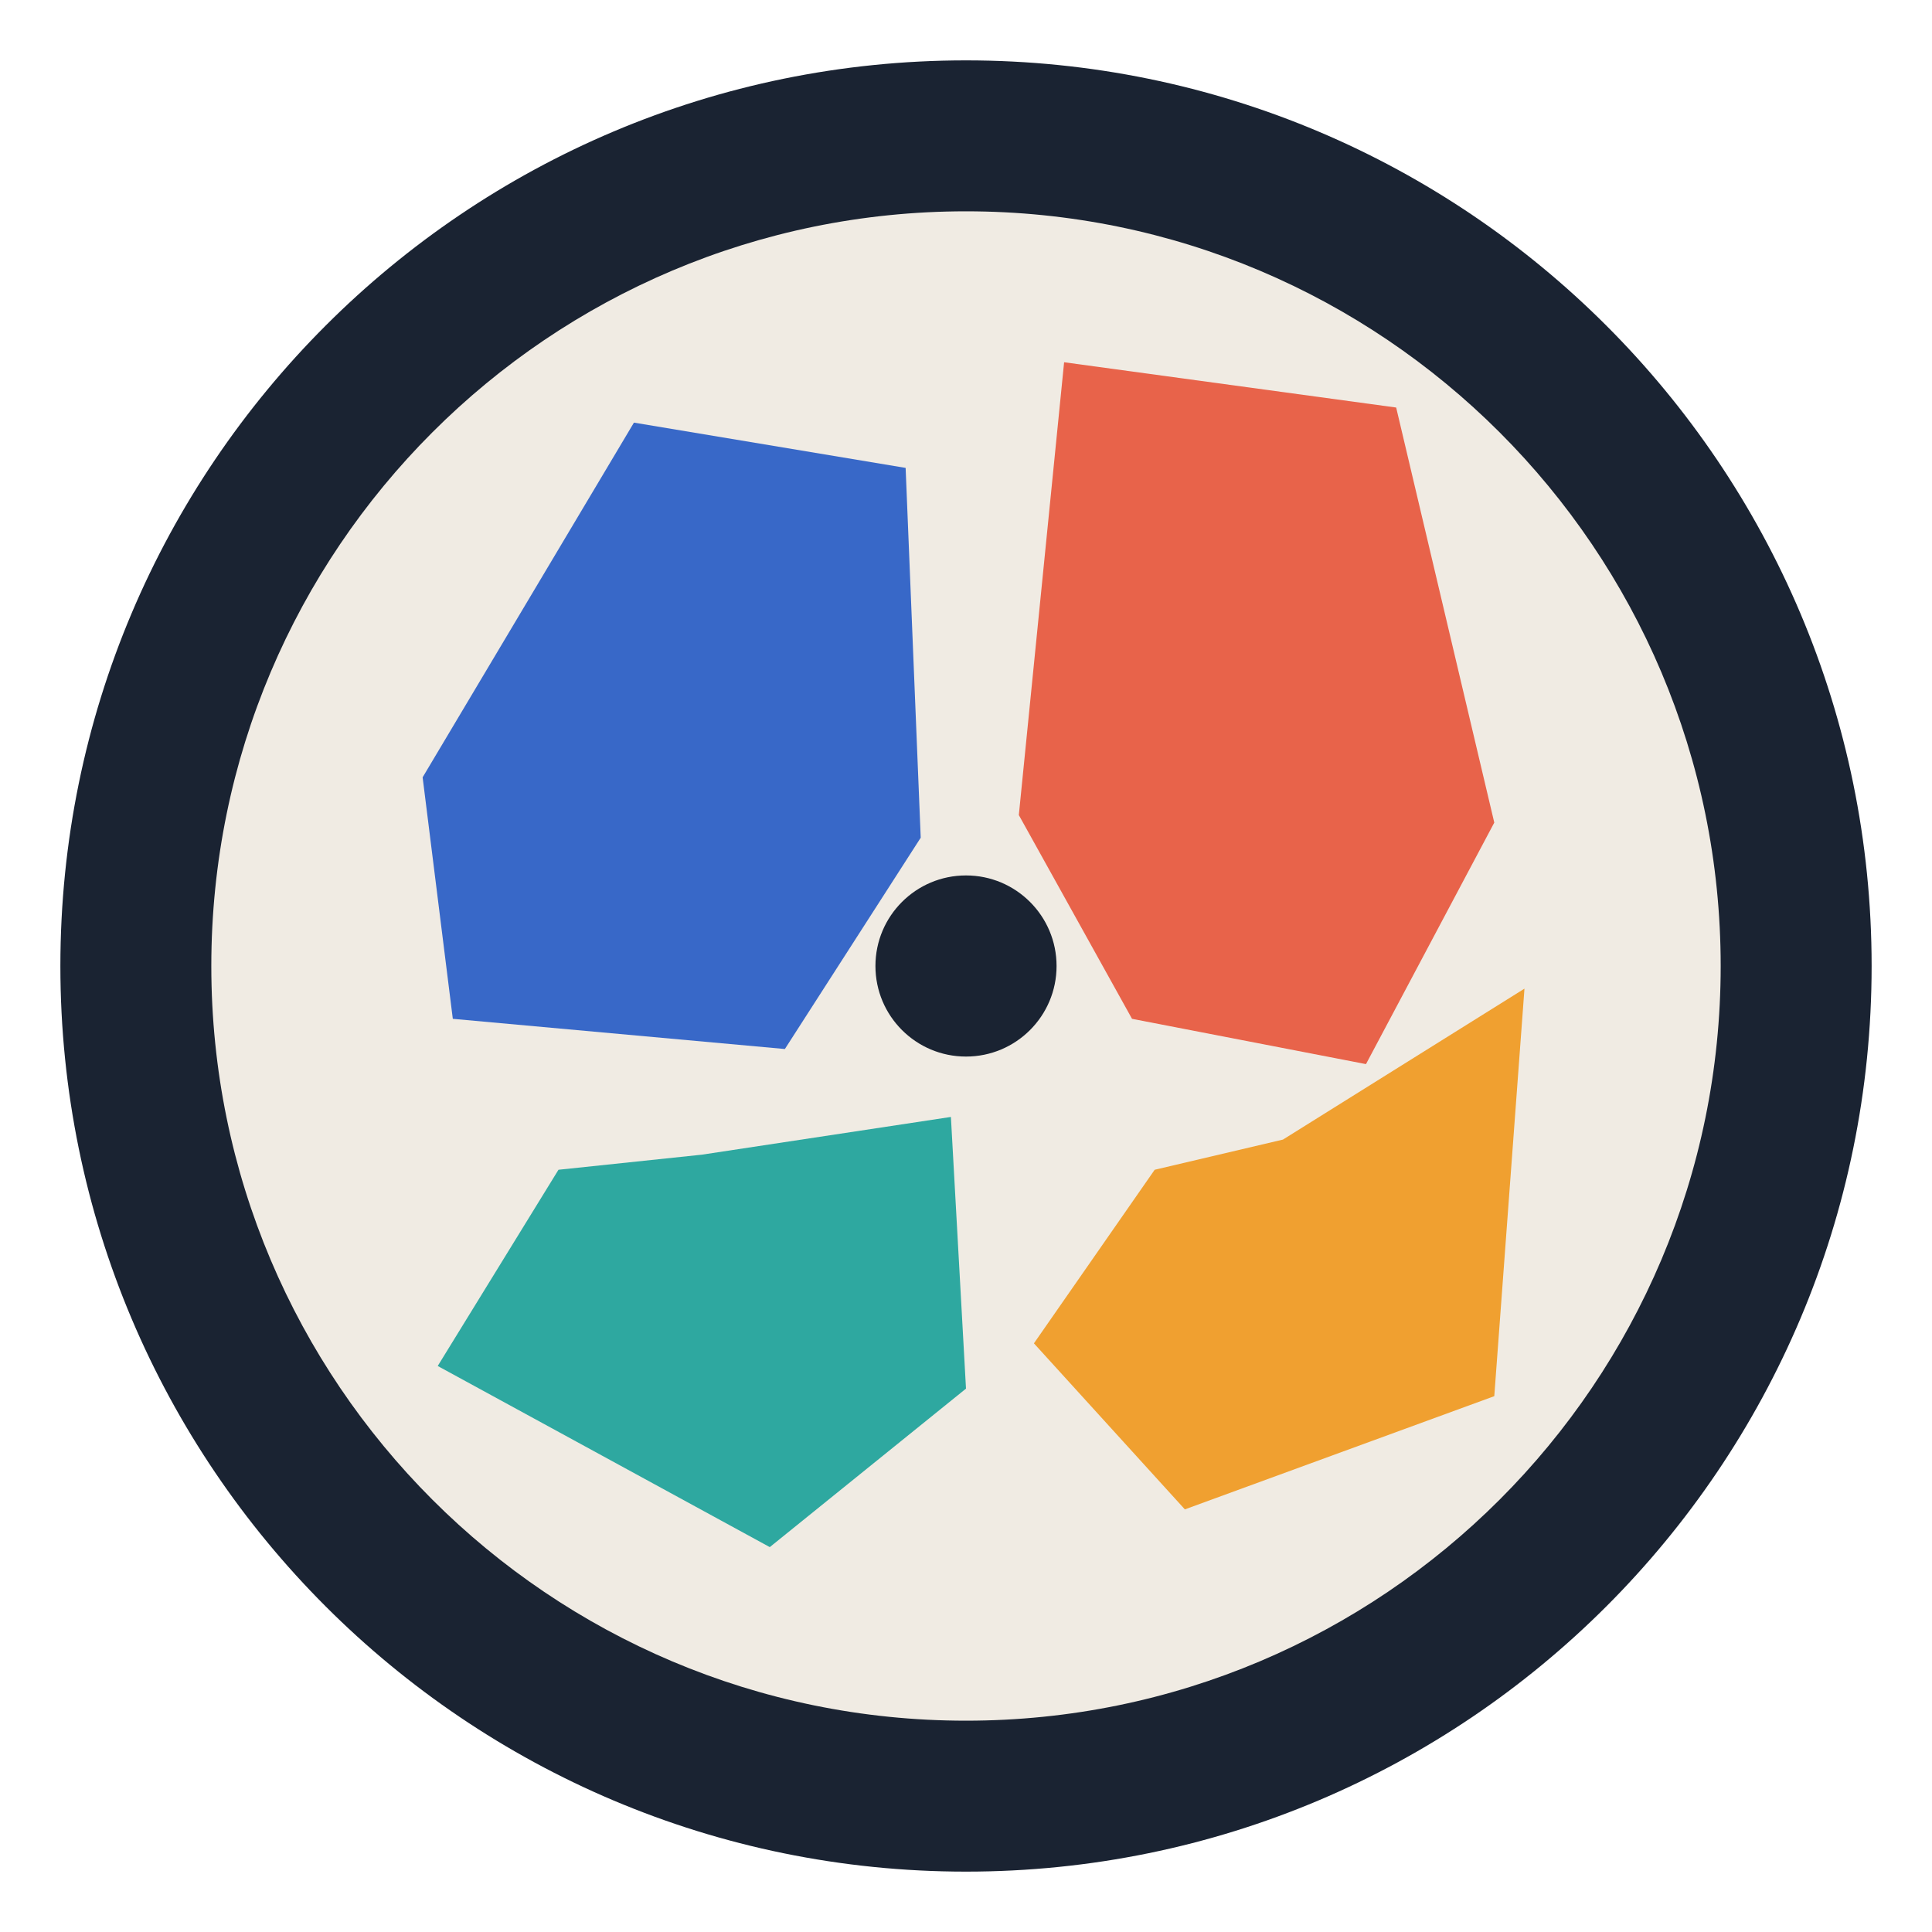
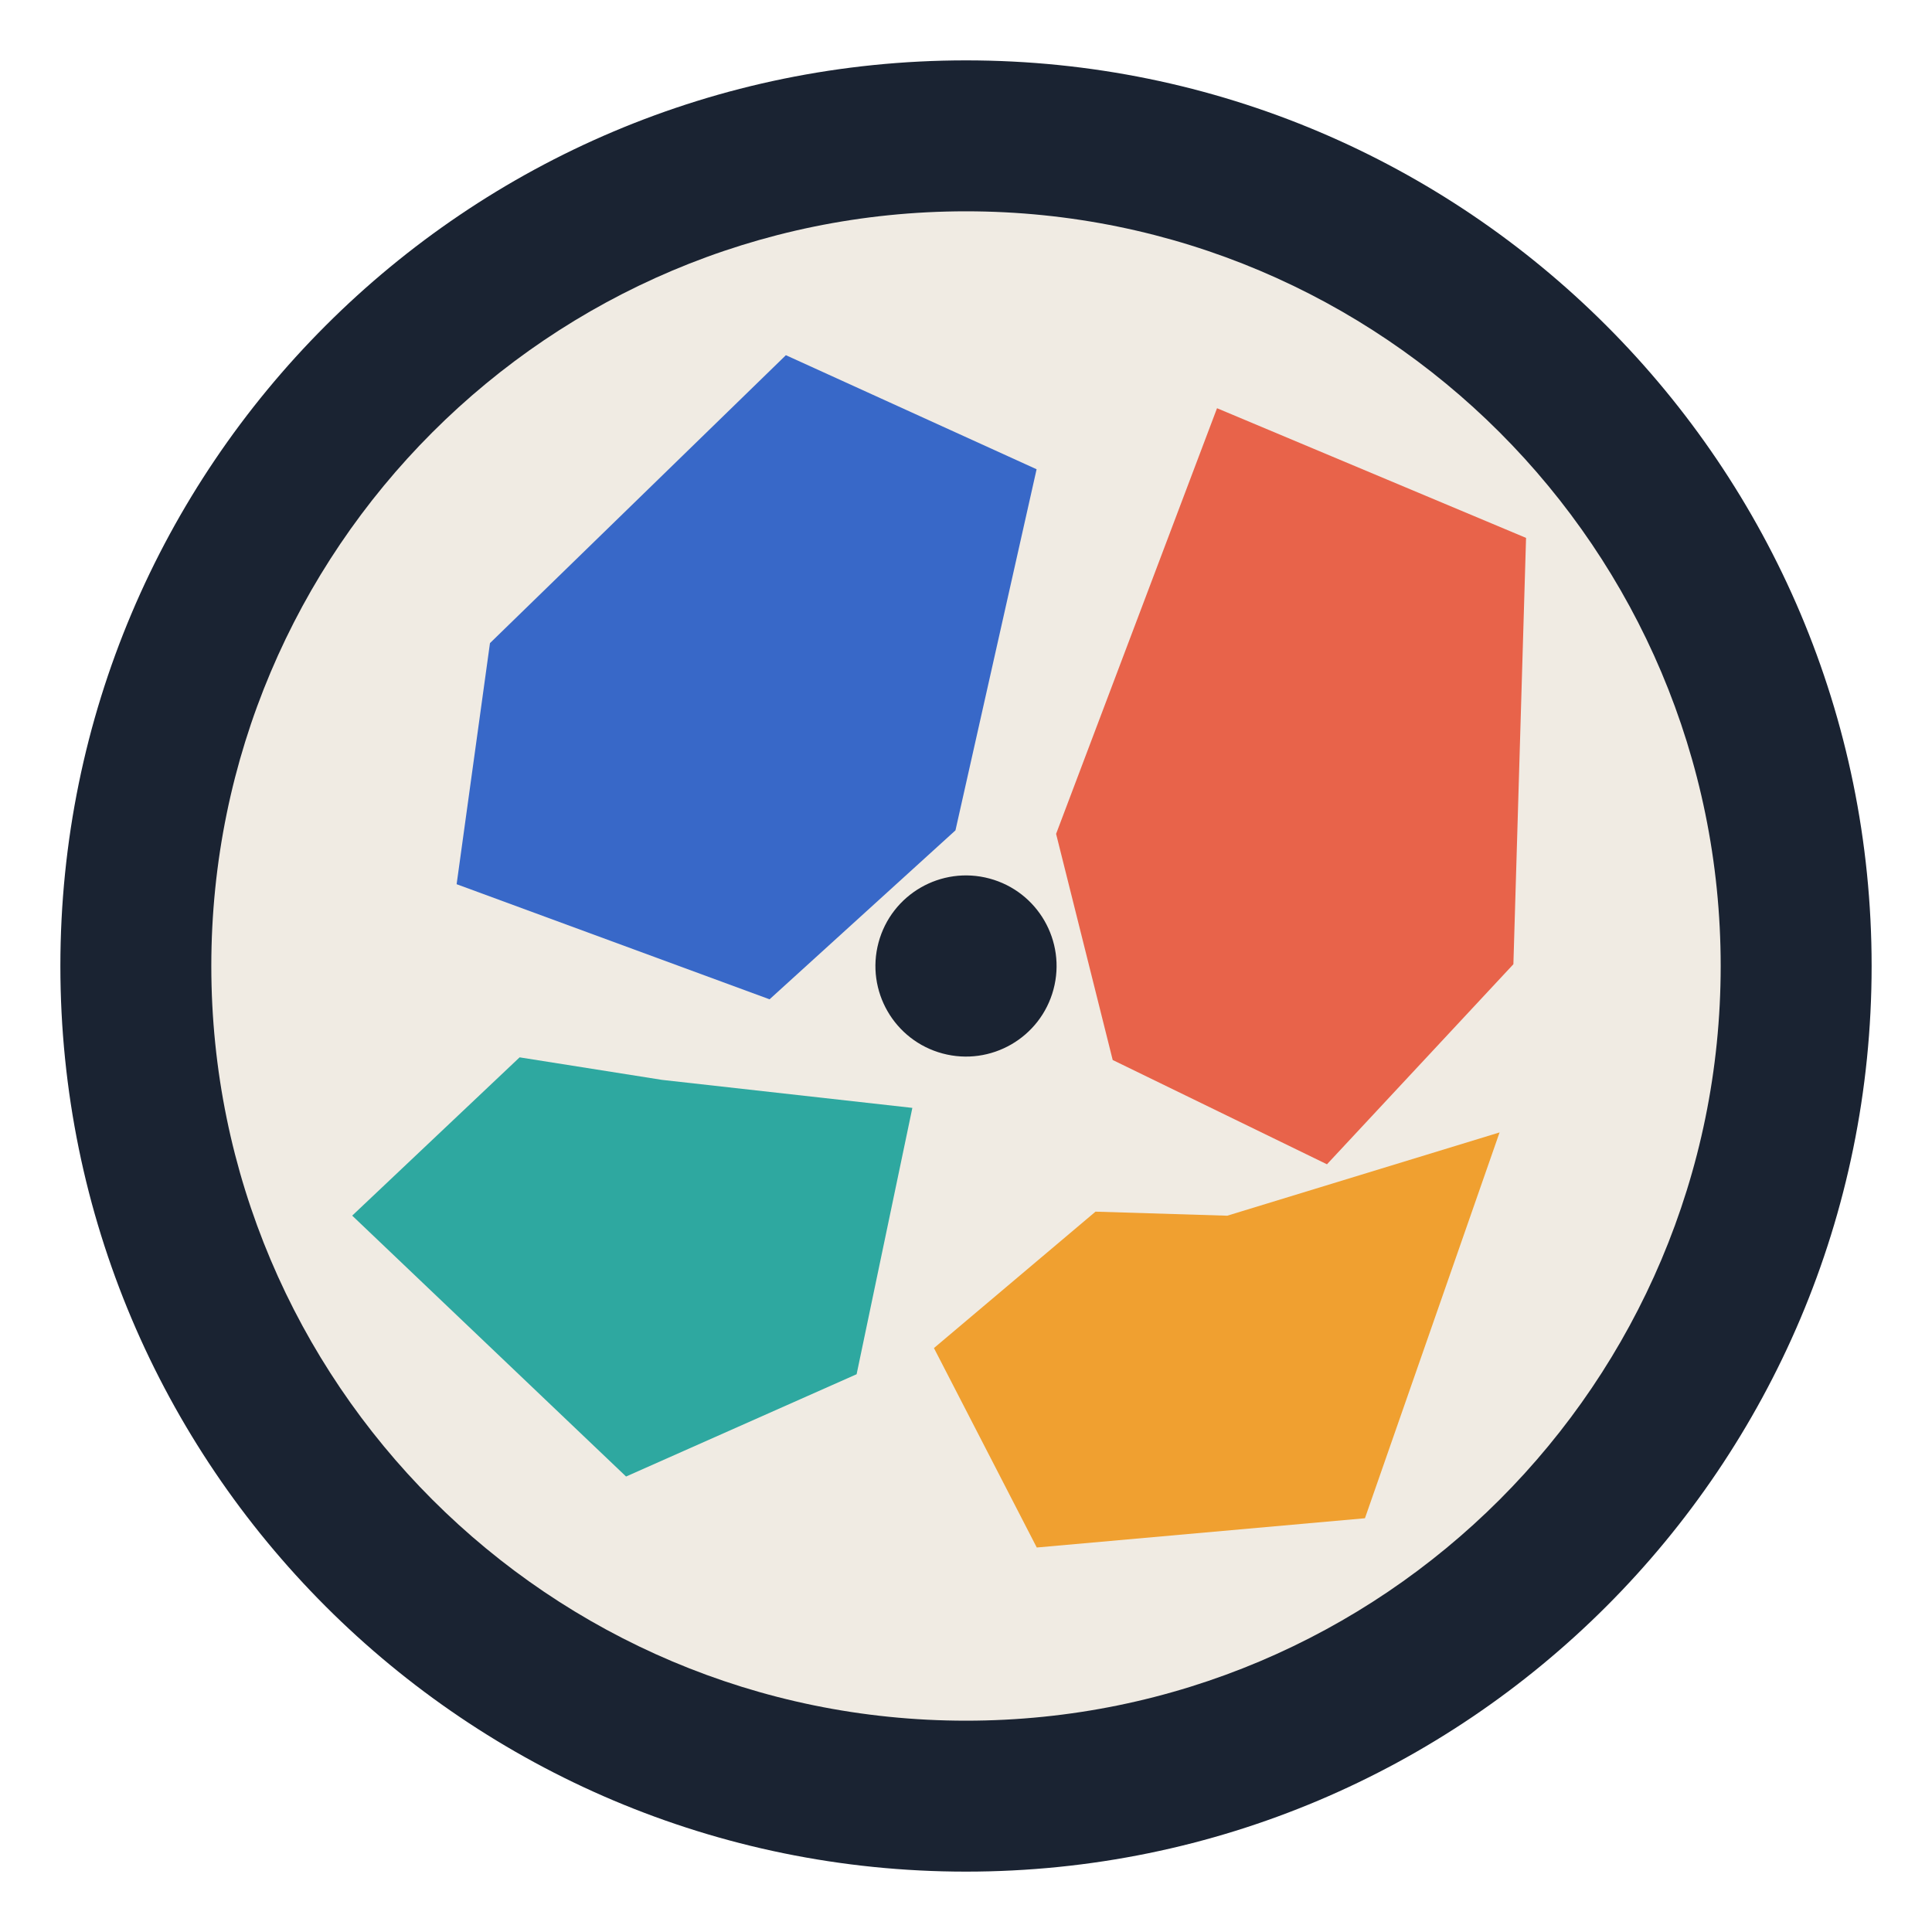
<svg xmlns="http://www.w3.org/2000/svg" viewBox="0 0 512 512">
  <circle cx="256" cy="256" r="240" fill="#1a2332" />
  <circle cx="256" cy="256" r="200" fill="#f0ebe3" />
-   <polygon points="282,96 370,108 396,218 362,282 300,270 270,216" fill="#e8634a" />
-   <polygon points="340,302 404,262 396,370 314,400 274,356 306,310" fill="#f0a030" />
-   <polygon points="186,306 252,296 256,368 204,410 116,362 148,310" fill="#2ea8a0" />
-   <polygon points="112,206 168,112 240,124 244,222 208,278 120,270" fill="#3868c8" />
-   <circle cx="256" cy="256" r="24" fill="#1a2332" />
+   <g transform="rotate(15, 256, 256)">
+     <polygon points="282,96 370,108 396,218 362,282 300,270 270,216" fill="#e8634a" />
+     <polygon points="340,302 404,262 396,370 314,400 274,356 306,310" fill="#f0a030" />
+     <polygon points="186,306 252,296 256,368 204,410 116,362 148,310" fill="#2ea8a0" />
+     <polygon points="112,206 168,112 240,124 244,222 208,278 120,270" fill="#3868c8" />
+     <circle cx="256" cy="256" r="24" fill="#1a2332" />
+   </g>
</svg>
